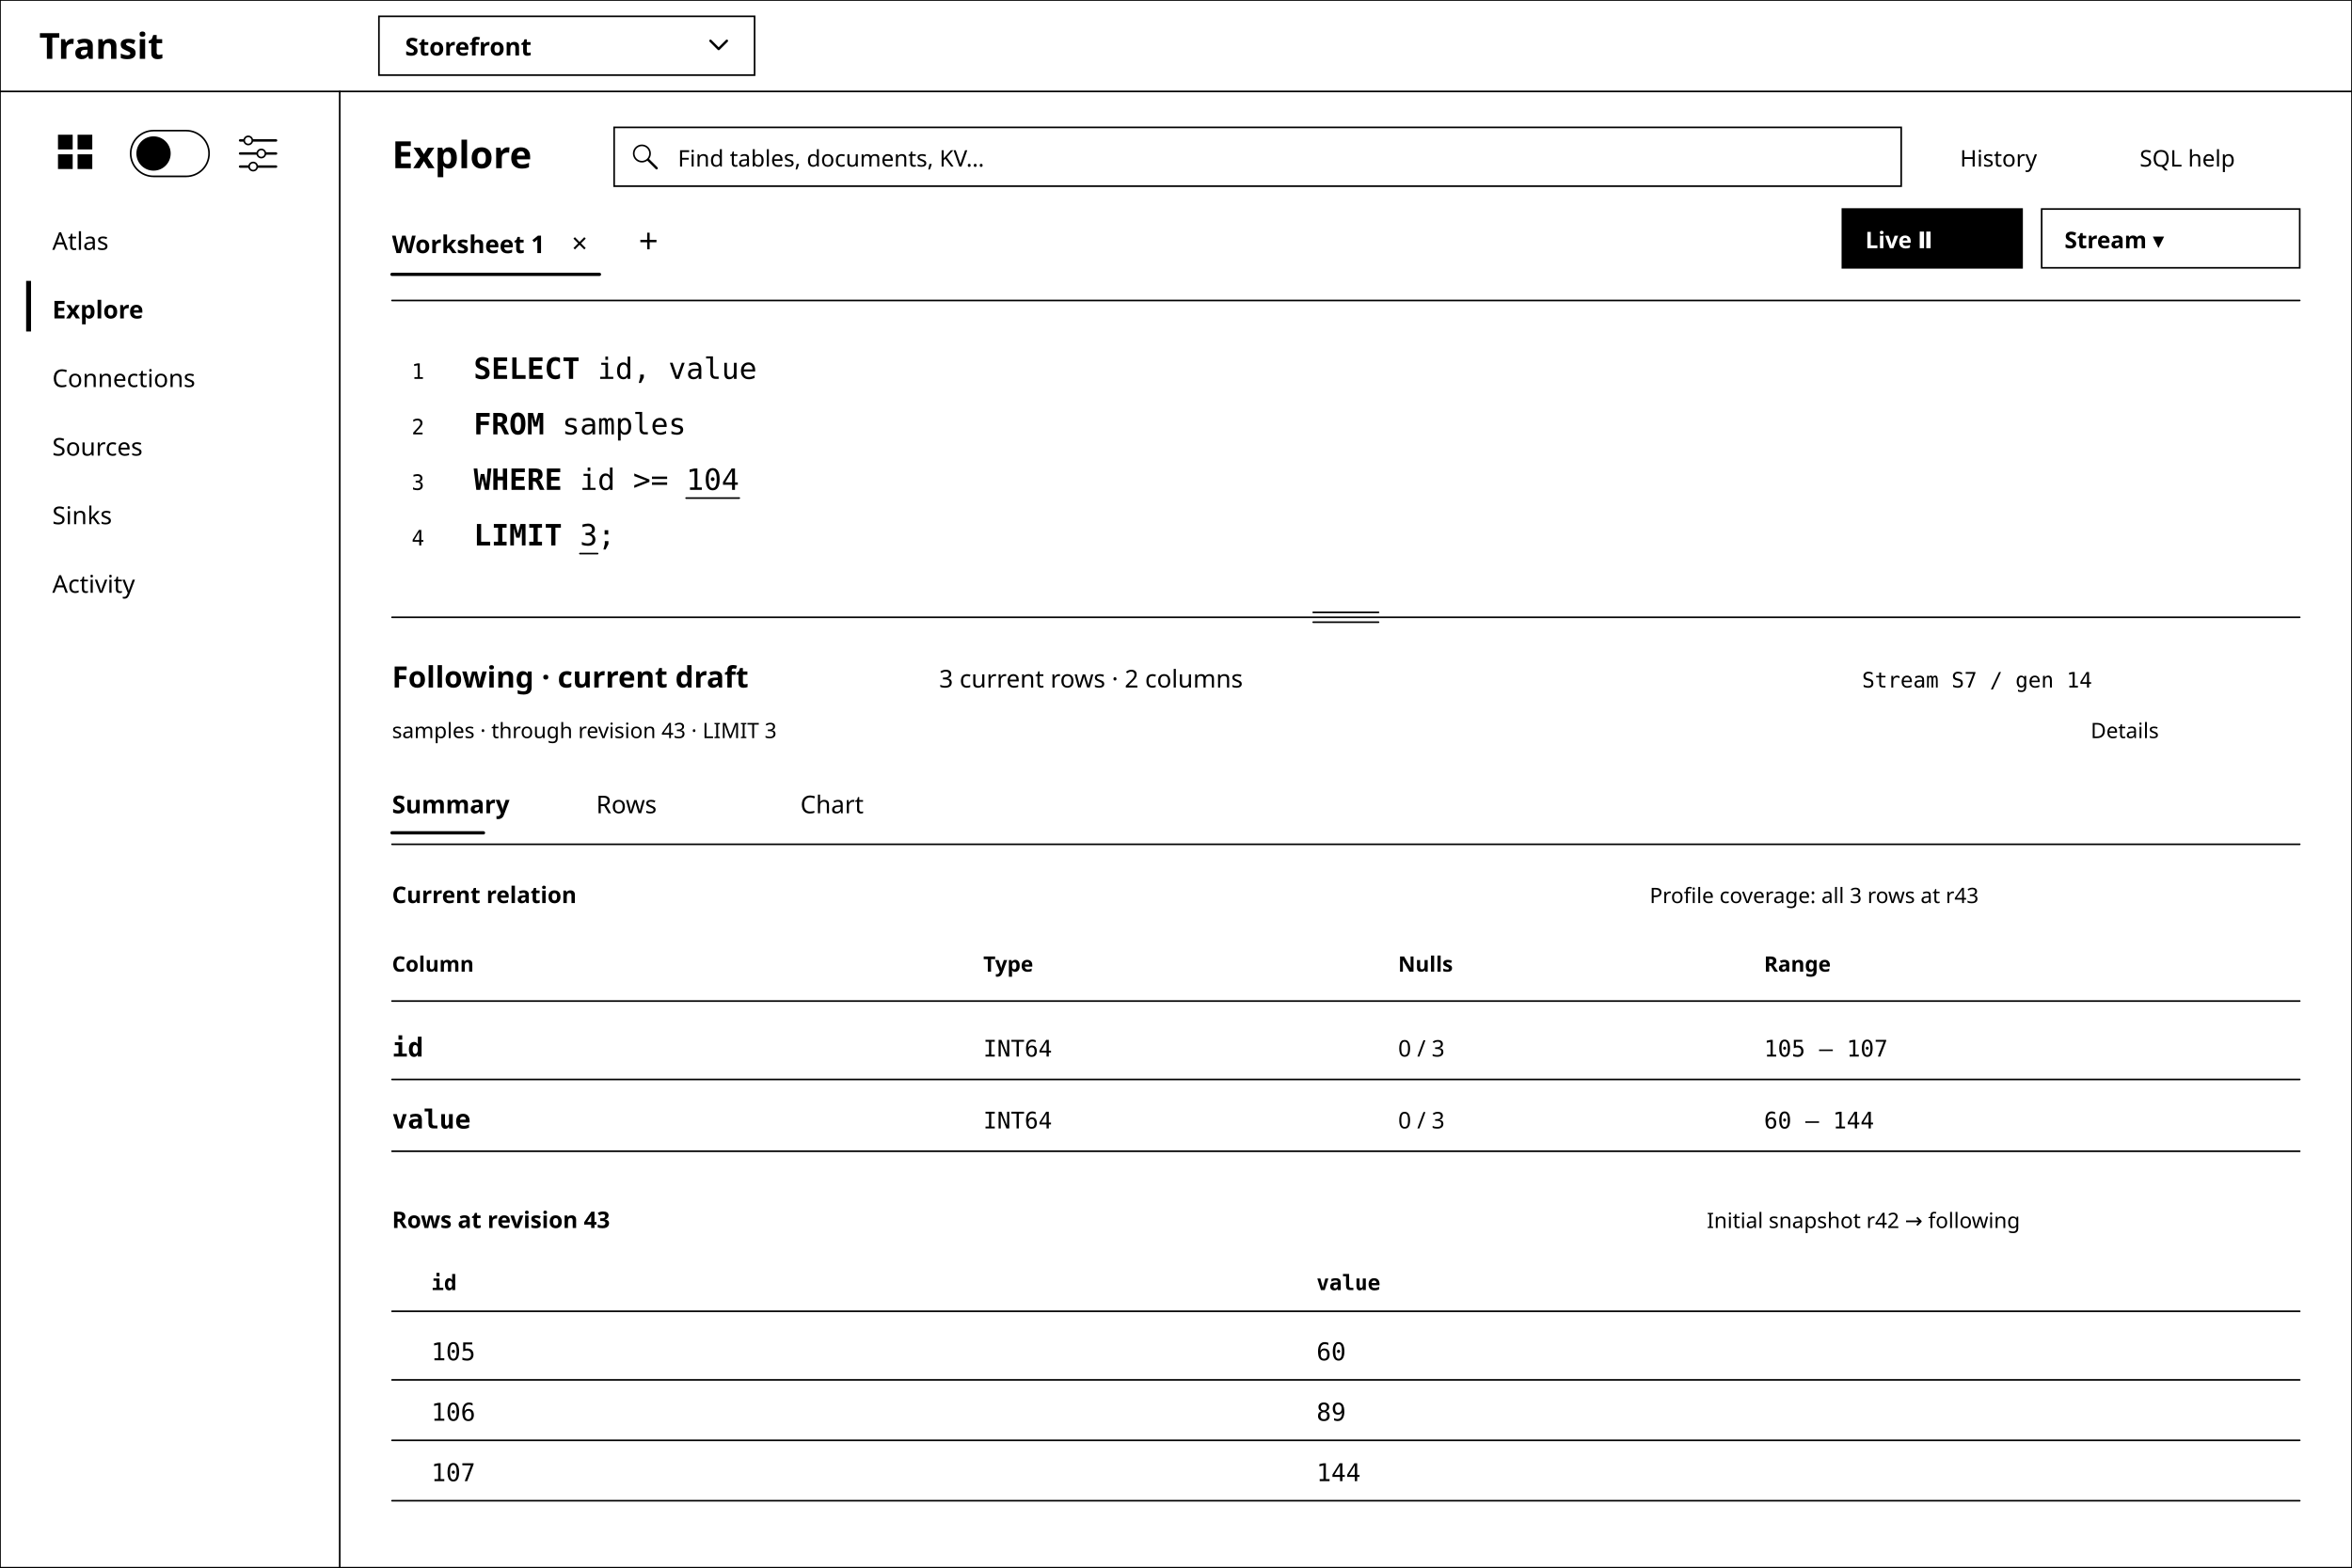
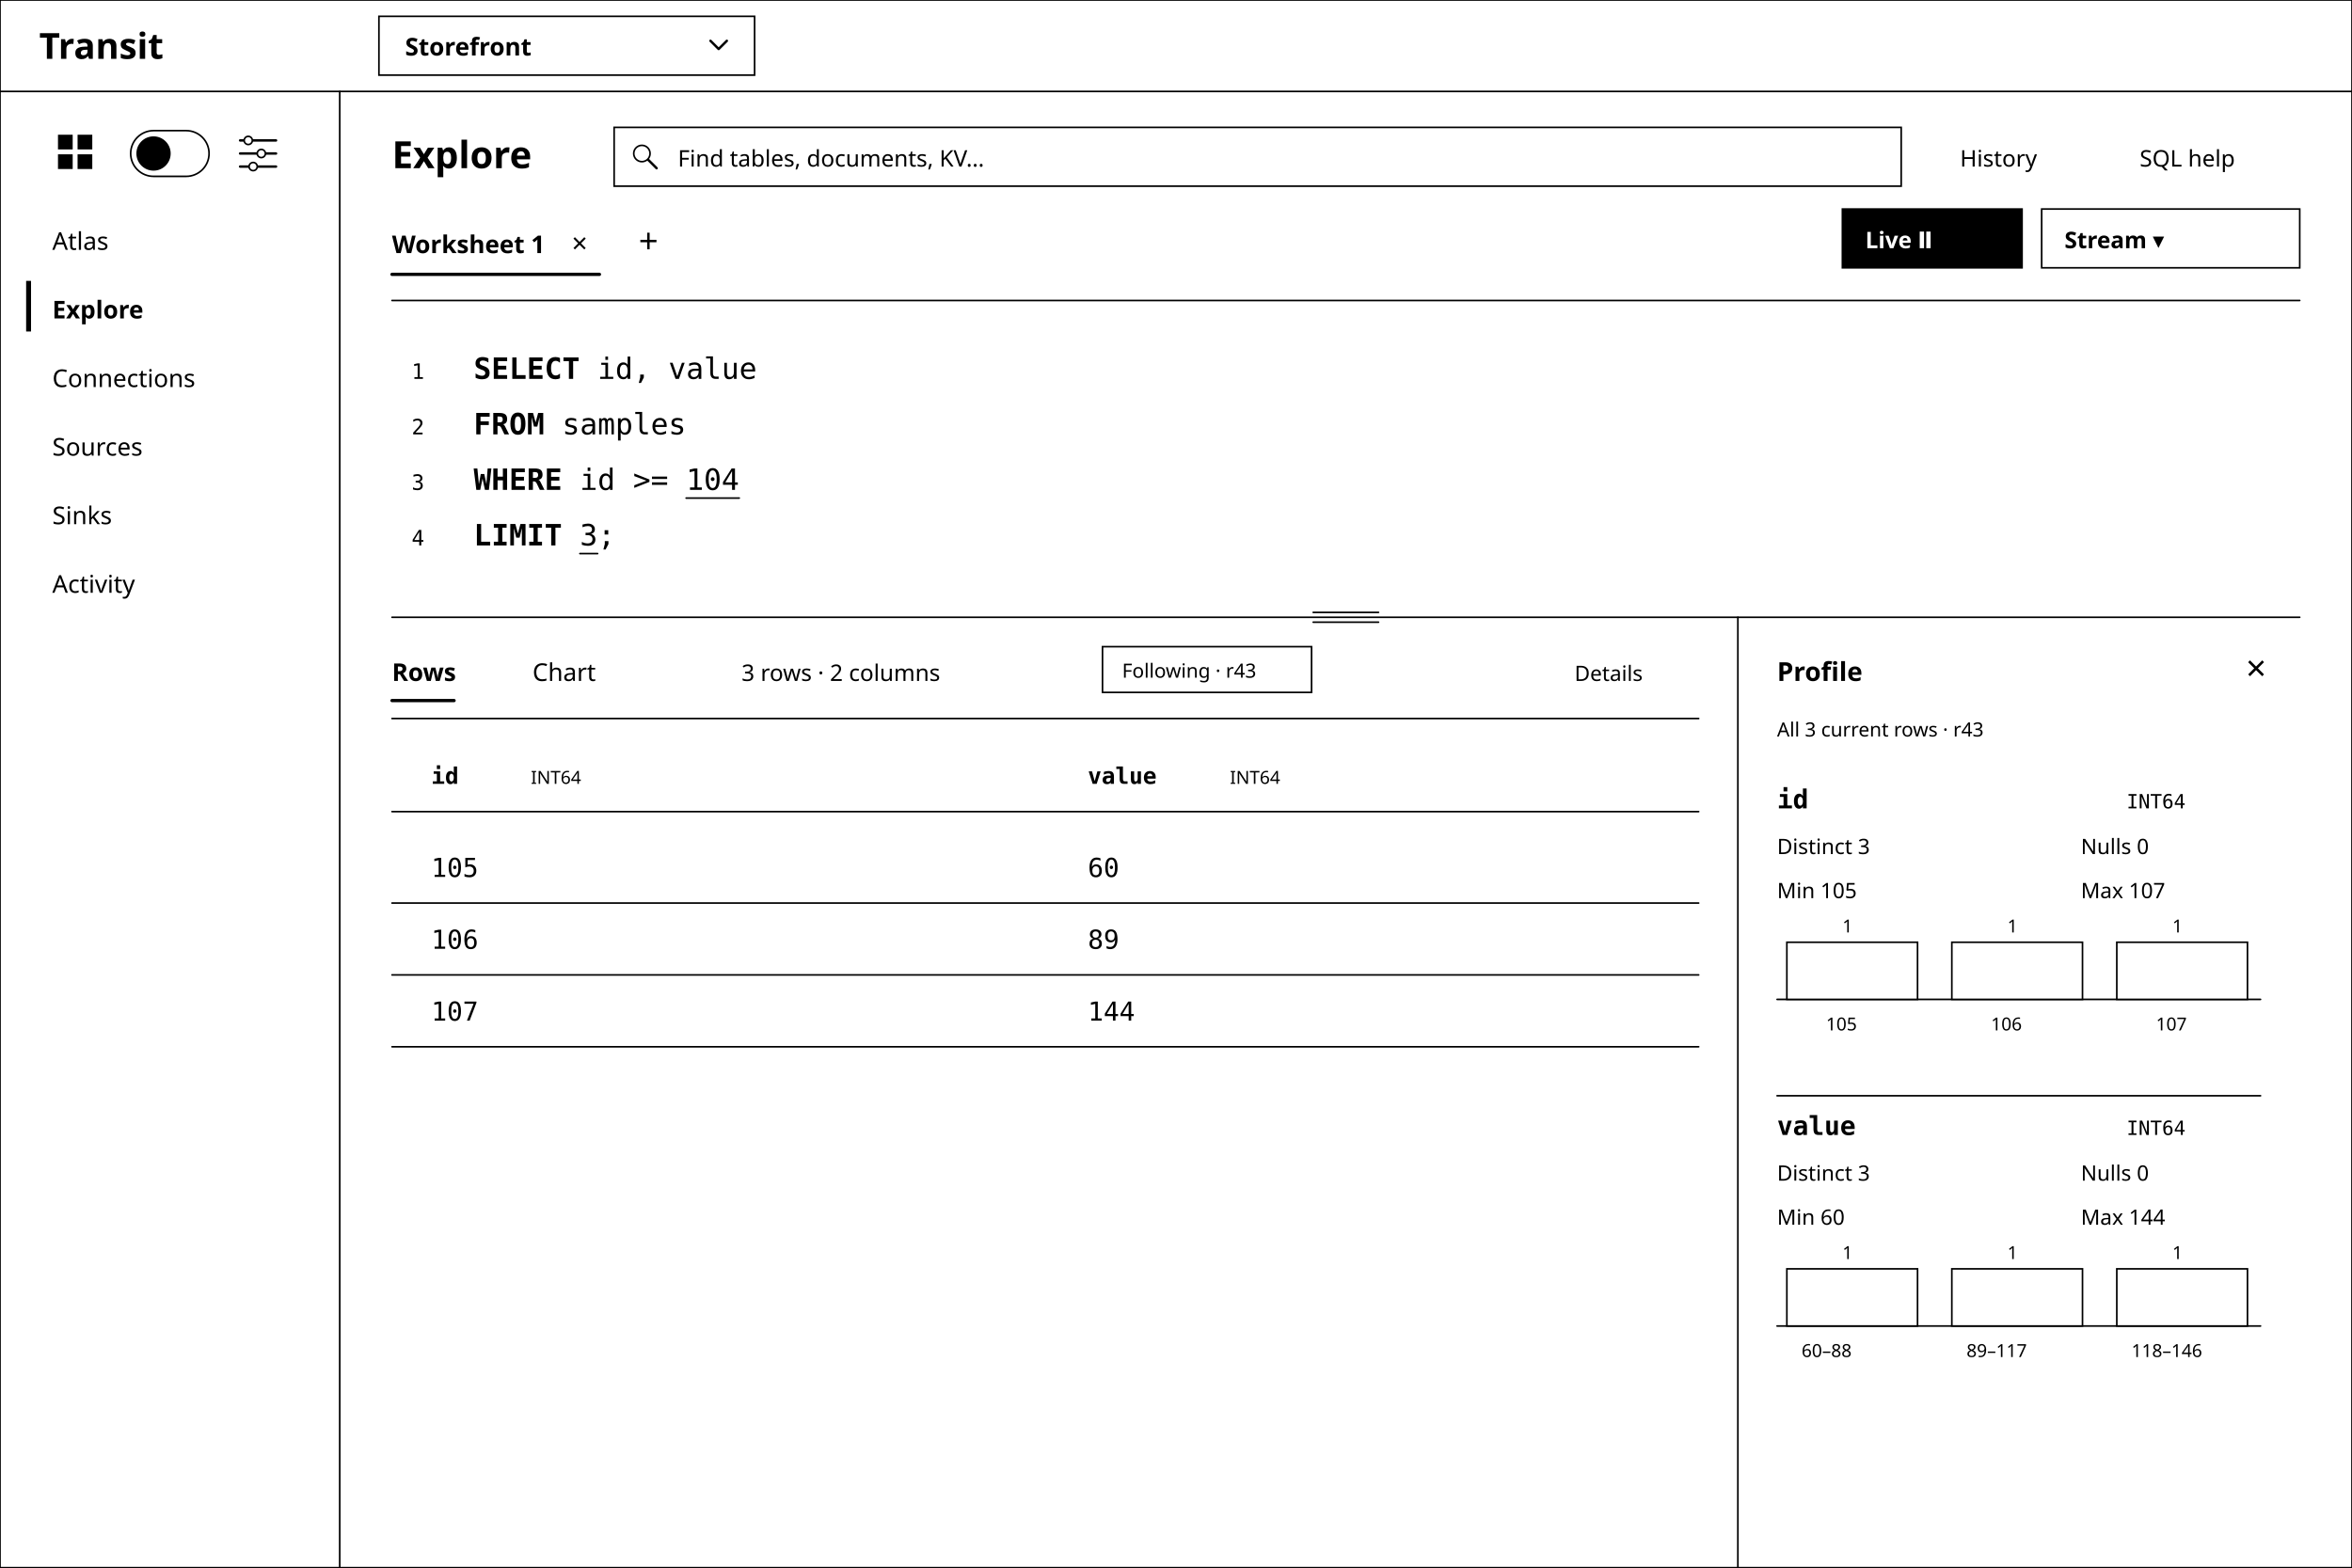
<svg xmlns="http://www.w3.org/2000/svg" width="1440" height="960" viewBox="0 0 1440 960" role="img" aria-labelledby="title desc">
  <rect x="0" y="0" width="1440" height="960" rx="0" fill="white" stroke="black" />
  <text x="24" y="36" font-family="sans-serif" font-size="22" font-weight="700" fill="black">Transit</text>
  <rect x="232" y="10" width="230" height="36" rx="0" fill="white" stroke="black" />
  <text x="248" y="34" font-family="sans-serif" font-size="15" font-weight="700" fill="black">Storefront</text>
  <path d="M435 25 l5 5 l5 -5" fill="none" stroke="black" stroke-width="1.5" stroke-linecap="round" stroke-linejoin="round" />
  <path d="M0 56 H1440" fill="none" stroke="black" stroke-width="1" stroke-linecap="round" stroke-linejoin="round" />
  <path d="M208 56 L208 960" fill="none" stroke="black" stroke-width="1" stroke-linecap="round" stroke-linejoin="round" />
  <g role="img" aria-label="Area: Workspace. Workspace left; Operations right.">
    <rect x="36" y="83" width="8" height="8" rx="0" fill="black" stroke="black" />
    <rect x="36" y="95" width="8" height="8" rx="0" fill="black" stroke="black" />
    <rect x="48" y="83" width="8" height="8" rx="0" fill="black" stroke="black" />
    <rect x="48" y="95" width="8" height="8" rx="0" fill="black" stroke="black" />
    <rect x="80" y="80" width="48" height="28" rx="14" fill="white" stroke="black" />
    <circle cx="94" cy="94" r="10" fill="black" stroke="black" />
    <path d="M147 86 H169" fill="none" stroke="black" stroke-width="1.5" stroke-linecap="round" stroke-linejoin="round" />
    <circle cx="152" cy="86" r="2.5" fill="white" stroke="black" />
    <path d="M147 94 H169" fill="none" stroke="black" stroke-width="1.5" stroke-linecap="round" stroke-linejoin="round" />
    <circle cx="160" cy="94" r="2.5" fill="white" stroke="black" />
    <path d="M147 102 H169" fill="none" stroke="black" stroke-width="1.5" stroke-linecap="round" stroke-linejoin="round" />
    <circle cx="155" cy="102" r="2.5" fill="white" stroke="black" />
  </g>
  <text xml:space="preserve" x="32" y="153" font-family="sans-serif" font-size="15" font-weight="400" fill="black">Atlas</text>
  <rect x="16" y="172" width="3" height="31" rx="0" fill="black" stroke="none" />
  <text xml:space="preserve" x="32" y="195" font-family="sans-serif" font-size="15" font-weight="700" fill="black">Explore</text>
  <text xml:space="preserve" x="32" y="237" font-family="sans-serif" font-size="15" font-weight="400" fill="black">Connections</text>
  <text xml:space="preserve" x="32" y="279" font-family="sans-serif" font-size="15" font-weight="400" fill="black">Sources</text>
  <text xml:space="preserve" x="32" y="321" font-family="sans-serif" font-size="15" font-weight="400" fill="black">Sinks</text>
  <text xml:space="preserve" x="32" y="363" font-family="sans-serif" font-size="15" font-weight="400" fill="black">Activity</text>
  <text xml:space="preserve" x="240" y="103" font-family="sans-serif" font-size="23" font-weight="700" fill="black">Explore</text>
  <g role="img" aria-label="Find resources: search field">
    <rect x="376" y="78" width="788" height="36" rx="0" fill="white" stroke="black" />
    <circle cx="393" cy="94" r="5" fill="white" stroke="black" />
    <path d="M397 98 L402 103" fill="none" stroke="black" stroke-width="1.5" stroke-linecap="round" stroke-linejoin="round" />
    <text x="415" y="102" font-family="sans-serif" font-size="14" font-weight="400" fill="black">Find tables, documents, KV…</text>
  </g>
  <text xml:space="preserve" x="1200" y="102" font-family="sans-serif" font-size="14" font-weight="400" fill="black">History</text>
  <text xml:space="preserve" x="1310" y="102" font-family="sans-serif" font-size="14" font-weight="400" fill="black">SQL help</text>
  <text xml:space="preserve" x="240" y="155" font-family="sans-serif" font-size="15" font-weight="700" fill="black">Worksheet 1</text>
  <text xml:space="preserve" x="350" y="155" font-family="sans-serif" font-size="17" font-weight="400" fill="black">×</text>
  <text xml:space="preserve" x="391" y="155" font-family="sans-serif" font-size="21" font-weight="400" fill="black">+</text>
  <path d="M240 168 H367" fill="none" stroke="black" stroke-width="2" stroke-linecap="round" stroke-linejoin="round" />
  <rect x="1128" y="128" width="110" height="36" rx="0" fill="black" stroke="black" />
  <text x="1142" y="152" font-family="sans-serif" font-size="14" font-weight="700" fill="white">Live  Ⅱ</text>
  <rect x="1250" y="128" width="158" height="36" rx="0" fill="white" stroke="black" />
  <text x="1264" y="152" font-family="sans-serif" font-size="14" font-weight="700" fill="black">Stream  ▾</text>
  <path d="M240 184 H1408" fill="none" stroke="black" stroke-width="1" stroke-linecap="round" stroke-linejoin="round" />
  <text xml:space="preserve" x="252" y="232" font-family="monospace" font-size="13" font-weight="400" fill="black">1</text>
  <text xml:space="preserve" x="290" y="232" font-family="monospace" font-size="18" font-weight="700" fill="black">SELECT</text>
  <text xml:space="preserve" x="355.04" y="232" font-family="monospace" font-size="18" font-weight="400" fill="black"> id, value</text>
  <text xml:space="preserve" x="252" y="266" font-family="monospace" font-size="13" font-weight="400" fill="black">2</text>
  <text xml:space="preserve" x="290" y="266" font-family="monospace" font-size="18" font-weight="700" fill="black">FROM</text>
  <text xml:space="preserve" x="333.36" y="266" font-family="monospace" font-size="18" font-weight="400" fill="black"> samples</text>
  <text xml:space="preserve" x="252" y="300" font-family="monospace" font-size="13" font-weight="400" fill="black">3</text>
  <text xml:space="preserve" x="290" y="300" font-family="monospace" font-size="18" font-weight="700" fill="black">WHERE</text>
  <text xml:space="preserve" x="344.2" y="300" font-family="monospace" font-size="18" font-weight="400" fill="black"> id &gt;= </text>
  <text xml:space="preserve" x="420.08" y="300" font-family="monospace" font-size="18" font-weight="400" fill="black">104</text>
  <path d="M420.08 305 H452.6" fill="none" stroke="black" stroke-width="1" stroke-linecap="round" stroke-linejoin="round" />
  <text xml:space="preserve" x="252" y="334" font-family="monospace" font-size="13" font-weight="400" fill="black">4</text>
  <text xml:space="preserve" x="290" y="334" font-family="monospace" font-size="18" font-weight="700" fill="black">LIMIT</text>
  <text xml:space="preserve" x="344.2" y="334" font-family="monospace" font-size="18" font-weight="400" fill="black"> </text>
  <text xml:space="preserve" x="355.04" y="334" font-family="monospace" font-size="18" font-weight="400" fill="black">3</text>
  <path d="M355.04 339 H365.88" fill="none" stroke="black" stroke-width="1" stroke-linecap="round" stroke-linejoin="round" />
  <text xml:space="preserve" x="365.88" y="334" font-family="monospace" font-size="18" font-weight="400" fill="black">;</text>
  <path d="M240 378 H1408" fill="none" stroke="black" stroke-width="1" stroke-linecap="round" stroke-linejoin="round" />
  <path d="M804 375 H844" fill="none" stroke="black" stroke-width="1" stroke-linecap="round" stroke-linejoin="round" />
  <path d="M804 381 H844" fill="none" stroke="black" stroke-width="1" stroke-linecap="round" stroke-linejoin="round" />
-   <text xml:space="preserve" x="240" y="421" font-family="sans-serif" font-size="18" font-weight="700" fill="black">Following · current draft</text>
-   <text xml:space="preserve" x="575" y="421" font-family="sans-serif" font-size="15" font-weight="400" fill="black">3 current rows · 2 columns</text>
-   <text xml:space="preserve" x="1140" y="421" font-family="monospace" font-size="13" font-weight="400" fill="black">Stream S7 / gen 14</text>
-   <text xml:space="preserve" x="240" y="452" font-family="sans-serif" font-size="13" font-weight="400" fill="black">samples · through revision 43 · LIMIT 3</text>
-   <text xml:space="preserve" x="1280" y="452" font-family="sans-serif" font-size="13" font-weight="400" fill="black">Details</text>
-   <text x="240" y="498" font-family="sans-serif" font-size="15" font-weight="700" fill="black">Summary</text>
-   <path d="M240 510 H296" fill="none" stroke="black" stroke-width="2" stroke-linecap="round" stroke-linejoin="round" />
-   <text x="365" y="498" font-family="sans-serif" font-size="15" font-weight="400" fill="black">Rows</text>
-   <text x="490" y="498" font-family="sans-serif" font-size="15" font-weight="400" fill="black">Chart</text>
-   <path d="M240 517 H1408" fill="none" stroke="black" stroke-width="1" stroke-linecap="round" stroke-linejoin="round" />
-   <text xml:space="preserve" x="240" y="553" font-family="sans-serif" font-size="14" font-weight="700" fill="black">Current relation</text>
-   <text xml:space="preserve" x="1010" y="553" font-family="sans-serif" font-size="13" font-weight="400" fill="black">Profile coverage: all 3 rows at r43</text>
-   <text xml:space="preserve" x="240" y="595" font-family="sans-serif" font-size="13" font-weight="700" fill="black">Column</text>
-   <text xml:space="preserve" x="602" y="595" font-family="sans-serif" font-size="13" font-weight="700" fill="black">Type</text>
-   <text xml:space="preserve" x="856" y="595" font-family="sans-serif" font-size="13" font-weight="700" fill="black">Nulls</text>
-   <text xml:space="preserve" x="1080" y="595" font-family="sans-serif" font-size="13" font-weight="700" fill="black">Range</text>
-   <path d="M240 613 H1408" fill="none" stroke="black" stroke-width="1" stroke-linecap="round" stroke-linejoin="round" />
-   <text xml:space="preserve" x="240" y="647" font-family="monospace" font-size="16" font-weight="700" fill="black">id</text>
-   <text xml:space="preserve" x="602" y="647" font-family="monospace" font-size="14" font-weight="400" fill="black">INT64</text>
-   <text xml:space="preserve" x="856" y="647" font-family="sans-serif" font-size="14" font-weight="400" fill="black">0 / 3</text>
-   <text xml:space="preserve" x="1080" y="647" font-family="monospace" font-size="14" font-weight="400" fill="black">105 – 107</text>
-   <path d="M240 661 H1408" fill="none" stroke="black" stroke-width="1" stroke-linecap="round" stroke-linejoin="round" />
-   <text xml:space="preserve" x="240" y="691" font-family="monospace" font-size="16" font-weight="700" fill="black">value</text>
-   <text xml:space="preserve" x="602" y="691" font-family="monospace" font-size="14" font-weight="400" fill="black">INT64</text>
-   <text xml:space="preserve" x="856" y="691" font-family="sans-serif" font-size="14" font-weight="400" fill="black">0 / 3</text>
-   <text xml:space="preserve" x="1080" y="691" font-family="monospace" font-size="14" font-weight="400" fill="black">60 – 144</text>
-   <path d="M240 705 H1408" fill="none" stroke="black" stroke-width="1" stroke-linecap="round" stroke-linejoin="round" />
-   <text xml:space="preserve" x="240" y="752" font-family="sans-serif" font-size="14" font-weight="700" fill="black">Rows at revision 43</text>
-   <text xml:space="preserve" x="1045" y="752" font-family="sans-serif" font-size="13" font-weight="400" fill="black">Initial snapshot r42 → following</text>
-   <text xml:space="preserve" x="264" y="790" font-family="monospace" font-size="13" font-weight="700" fill="black">id</text>
-   <text xml:space="preserve" x="806" y="790" font-family="monospace" font-size="13" font-weight="700" fill="black">value</text>
-   <path d="M240 803 H1408" fill="none" stroke="black" stroke-width="1" stroke-linecap="round" stroke-linejoin="round" />
-   <text xml:space="preserve" x="264" y="833" font-family="monospace" font-size="15" font-weight="400" fill="black">105</text>
-   <text xml:space="preserve" x="806" y="833" font-family="monospace" font-size="15" font-weight="400" fill="black">60</text>
-   <path d="M240 845 H1408" fill="none" stroke="black" stroke-width="1" stroke-linecap="round" stroke-linejoin="round" />
-   <text xml:space="preserve" x="264" y="870" font-family="monospace" font-size="15" font-weight="400" fill="black">106</text>
-   <text xml:space="preserve" x="806" y="870" font-family="monospace" font-size="15" font-weight="400" fill="black">89</text>
-   <path d="M240 882 H1408" fill="none" stroke="black" stroke-width="1" stroke-linecap="round" stroke-linejoin="round" />
-   <text xml:space="preserve" x="264" y="907" font-family="monospace" font-size="15" font-weight="400" fill="black">107</text>
-   <text xml:space="preserve" x="806" y="907" font-family="monospace" font-size="15" font-weight="400" fill="black">144</text>
-   <path d="M240 919 H1408" fill="none" stroke="black" stroke-width="1" stroke-linecap="round" stroke-linejoin="round" />
+   <text x="240" y="417" font-family="sans-serif" font-size="15" font-weight="700" fill="black">Rows</text>
+   <path d="M240 429 H278" fill="none" stroke="black" stroke-width="2" stroke-linecap="round" stroke-linejoin="round" />
+   <text x="326" y="417" font-family="sans-serif" font-size="15" font-weight="400" fill="black">Chart</text>
+   <text x="454" y="417" font-family="sans-serif" font-size="14" font-weight="400" fill="black">3 rows · 2 columns</text>
+   <rect x="675" y="396" width="128" height="28" rx="0" fill="white" stroke="black" />
+   <text x="687" y="415" font-family="sans-serif" font-size="12" font-weight="400" fill="black">Following · r43</text>
+   <text x="964" y="417" font-family="sans-serif" font-size="13" font-weight="400" fill="black">Details</text>
+   <path d="M240 440 H1040" fill="none" stroke="black" stroke-width="1" stroke-linecap="round" stroke-linejoin="round" />
+   <text x="264" y="480" font-family="monospace" font-size="14" font-weight="700" fill="black">id</text>
+   <text x="325" y="480" font-family="sans-serif" font-size="11" font-weight="400" fill="black">INT64</text>
+   <text x="666" y="480" font-family="monospace" font-size="14" font-weight="700" fill="black">value</text>
+   <text x="753" y="480" font-family="sans-serif" font-size="11" font-weight="400" fill="black">INT64</text>
+   <path d="M240 497 H1040" fill="none" stroke="black" stroke-width="1" stroke-linecap="round" stroke-linejoin="round" />
+   <text x="264" y="537" font-family="monospace" font-size="16" font-weight="400" fill="black">105</text>
+   <text x="666" y="537" font-family="monospace" font-size="16" font-weight="400" fill="black">60</text>
+   <path d="M240 553 H1040" fill="none" stroke="black" stroke-width="1" stroke-linecap="round" stroke-linejoin="round" />
+   <text x="264" y="581" font-family="monospace" font-size="16" font-weight="400" fill="black">106</text>
+   <text x="666" y="581" font-family="monospace" font-size="16" font-weight="400" fill="black">89</text>
+   <path d="M240 597 H1040" fill="none" stroke="black" stroke-width="1" stroke-linecap="round" stroke-linejoin="round" />
+   <text x="264" y="625" font-family="monospace" font-size="16" font-weight="400" fill="black">107</text>
+   <text x="666" y="625" font-family="monospace" font-size="16" font-weight="400" fill="black">144</text>
+   <path d="M240 641 H1040" fill="none" stroke="black" stroke-width="1" stroke-linecap="round" stroke-linejoin="round" />
+   <path d="M1064 378 L1064 960" fill="none" stroke="black" stroke-width="1" stroke-linecap="round" stroke-linejoin="round" />
+   <text x="1088" y="417" font-family="sans-serif" font-size="16" font-weight="700" fill="black">Profile</text>
+   <g role="img" aria-label="Close Profile panel">
+     <text x="1375" y="417" font-family="sans-serif" font-size="22" font-weight="400" fill="black">×</text>
+   </g>
+   <text x="1088" y="451" font-family="sans-serif" font-size="12" font-weight="400" fill="black">All 3 current rows · r43</text>
+   <g role="img" aria-label="id: INT64, 3 distinct non-null values, 0 nulls, min 105, max 107. Histogram counts by inclusive integer range: 105 to 105: 1; 106 to 106: 1; 107 to 107: 1">
+     <text x="1088" y="495" font-family="monospace" font-size="16" font-weight="700" fill="black">id</text>
+     <text x="1302" y="495" font-family="monospace" font-size="12" font-weight="400" fill="black">INT64</text>
+     <text x="1088" y="523" font-family="sans-serif" font-size="13" font-weight="400" fill="black">Distinct  3</text>
+     <text x="1274" y="523" font-family="sans-serif" font-size="13" font-weight="400" fill="black">Nulls  0</text>
+     <text x="1088" y="550" font-family="sans-serif" font-size="13" font-weight="400" fill="black">Min  105</text>
+     <text x="1274" y="550" font-family="sans-serif" font-size="13" font-weight="400" fill="black">Max  107</text>
+     <path d="M1088 612 H1384" fill="none" stroke="black" stroke-width="1" stroke-linecap="round" stroke-linejoin="round" />
+     <rect x="1094" y="577.0" width="80" height="35.0" rx="0" fill="white" stroke="black" />
+     <text x="1128" y="571.0" font-family="sans-serif" font-size="11" font-weight="400" fill="black">1</text>
+     <text x="1118" y="631" font-family="sans-serif" font-size="11" font-weight="400" fill="black">105</text>
+     <rect x="1195" y="577.0" width="80" height="35.0" rx="0" fill="white" stroke="black" />
+     <text x="1229" y="571.0" font-family="sans-serif" font-size="11" font-weight="400" fill="black">1</text>
+     <text x="1219" y="631" font-family="sans-serif" font-size="11" font-weight="400" fill="black">106</text>
+     <rect x="1296" y="577.0" width="80" height="35.0" rx="0" fill="white" stroke="black" />
+     <text x="1330" y="571.0" font-family="sans-serif" font-size="11" font-weight="400" fill="black">1</text>
+     <text x="1320" y="631" font-family="sans-serif" font-size="11" font-weight="400" fill="black">107</text>
+   </g>
+   <path d="M1088 671 H1384" fill="none" stroke="black" stroke-width="1" stroke-linecap="round" stroke-linejoin="round" />
+   <g role="img" aria-label="value: INT64, 3 distinct non-null values, 0 nulls, min 60, max 144. Histogram counts by inclusive integer range: 60 to 88: 1; 89 to 117: 1; 118 to 146: 1">
+     <text x="1088" y="695" font-family="monospace" font-size="16" font-weight="700" fill="black">value</text>
+     <text x="1302" y="695" font-family="monospace" font-size="12" font-weight="400" fill="black">INT64</text>
+     <text x="1088" y="723" font-family="sans-serif" font-size="13" font-weight="400" fill="black">Distinct  3</text>
+     <text x="1274" y="723" font-family="sans-serif" font-size="13" font-weight="400" fill="black">Nulls  0</text>
+     <text x="1088" y="750" font-family="sans-serif" font-size="13" font-weight="400" fill="black">Min  60</text>
+     <text x="1274" y="750" font-family="sans-serif" font-size="13" font-weight="400" fill="black">Max  144</text>
+     <path d="M1088 812 H1384" fill="none" stroke="black" stroke-width="1" stroke-linecap="round" stroke-linejoin="round" />
+     <rect x="1094" y="777.0" width="80" height="35.0" rx="0" fill="white" stroke="black" />
+     <text x="1128" y="771.0" font-family="sans-serif" font-size="11" font-weight="400" fill="black">1</text>
+     <text x="1103" y="831" font-family="sans-serif" font-size="11" font-weight="400" fill="black">60–88</text>
+     <rect x="1195" y="777.0" width="80" height="35.0" rx="0" fill="white" stroke="black" />
+     <text x="1229" y="771.0" font-family="sans-serif" font-size="11" font-weight="400" fill="black">1</text>
+     <text x="1204" y="831" font-family="sans-serif" font-size="11" font-weight="400" fill="black">89–117</text>
+     <rect x="1296" y="777.0" width="80" height="35.0" rx="0" fill="white" stroke="black" />
+     <text x="1330" y="771.0" font-family="sans-serif" font-size="11" font-weight="400" fill="black">1</text>
+     <text x="1305" y="831" font-family="sans-serif" font-size="11" font-weight="400" fill="black">118–146</text>
+   </g>
</svg>
